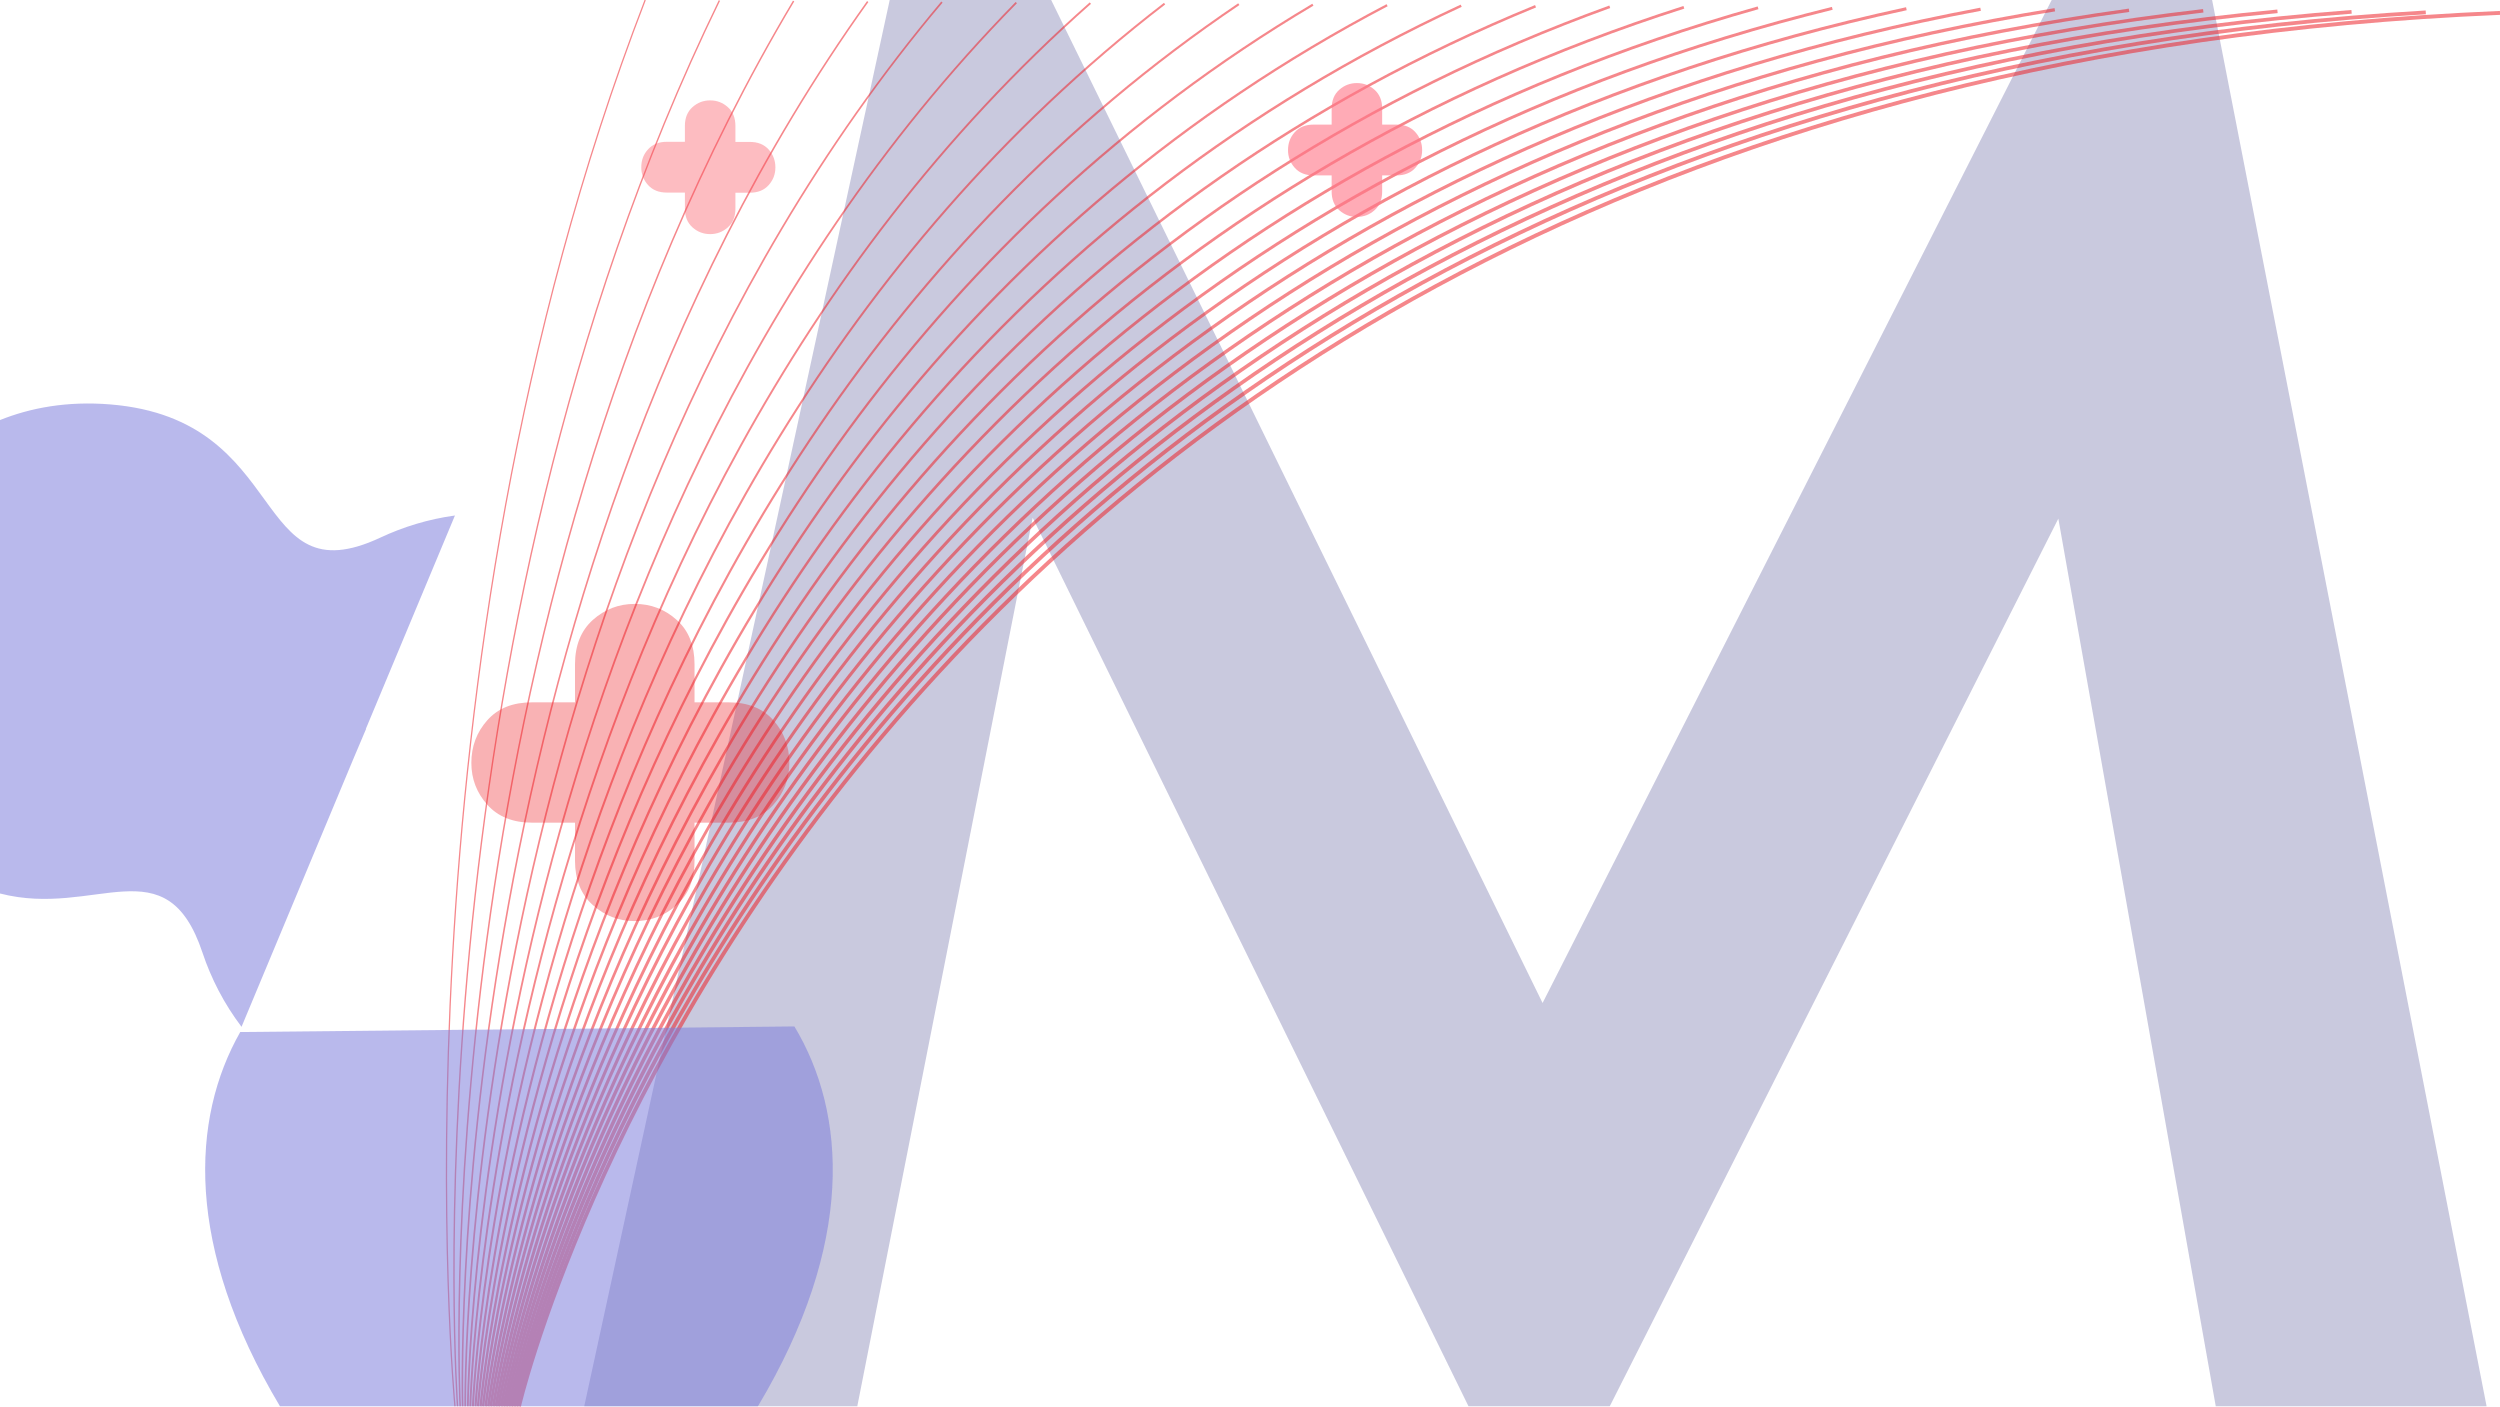
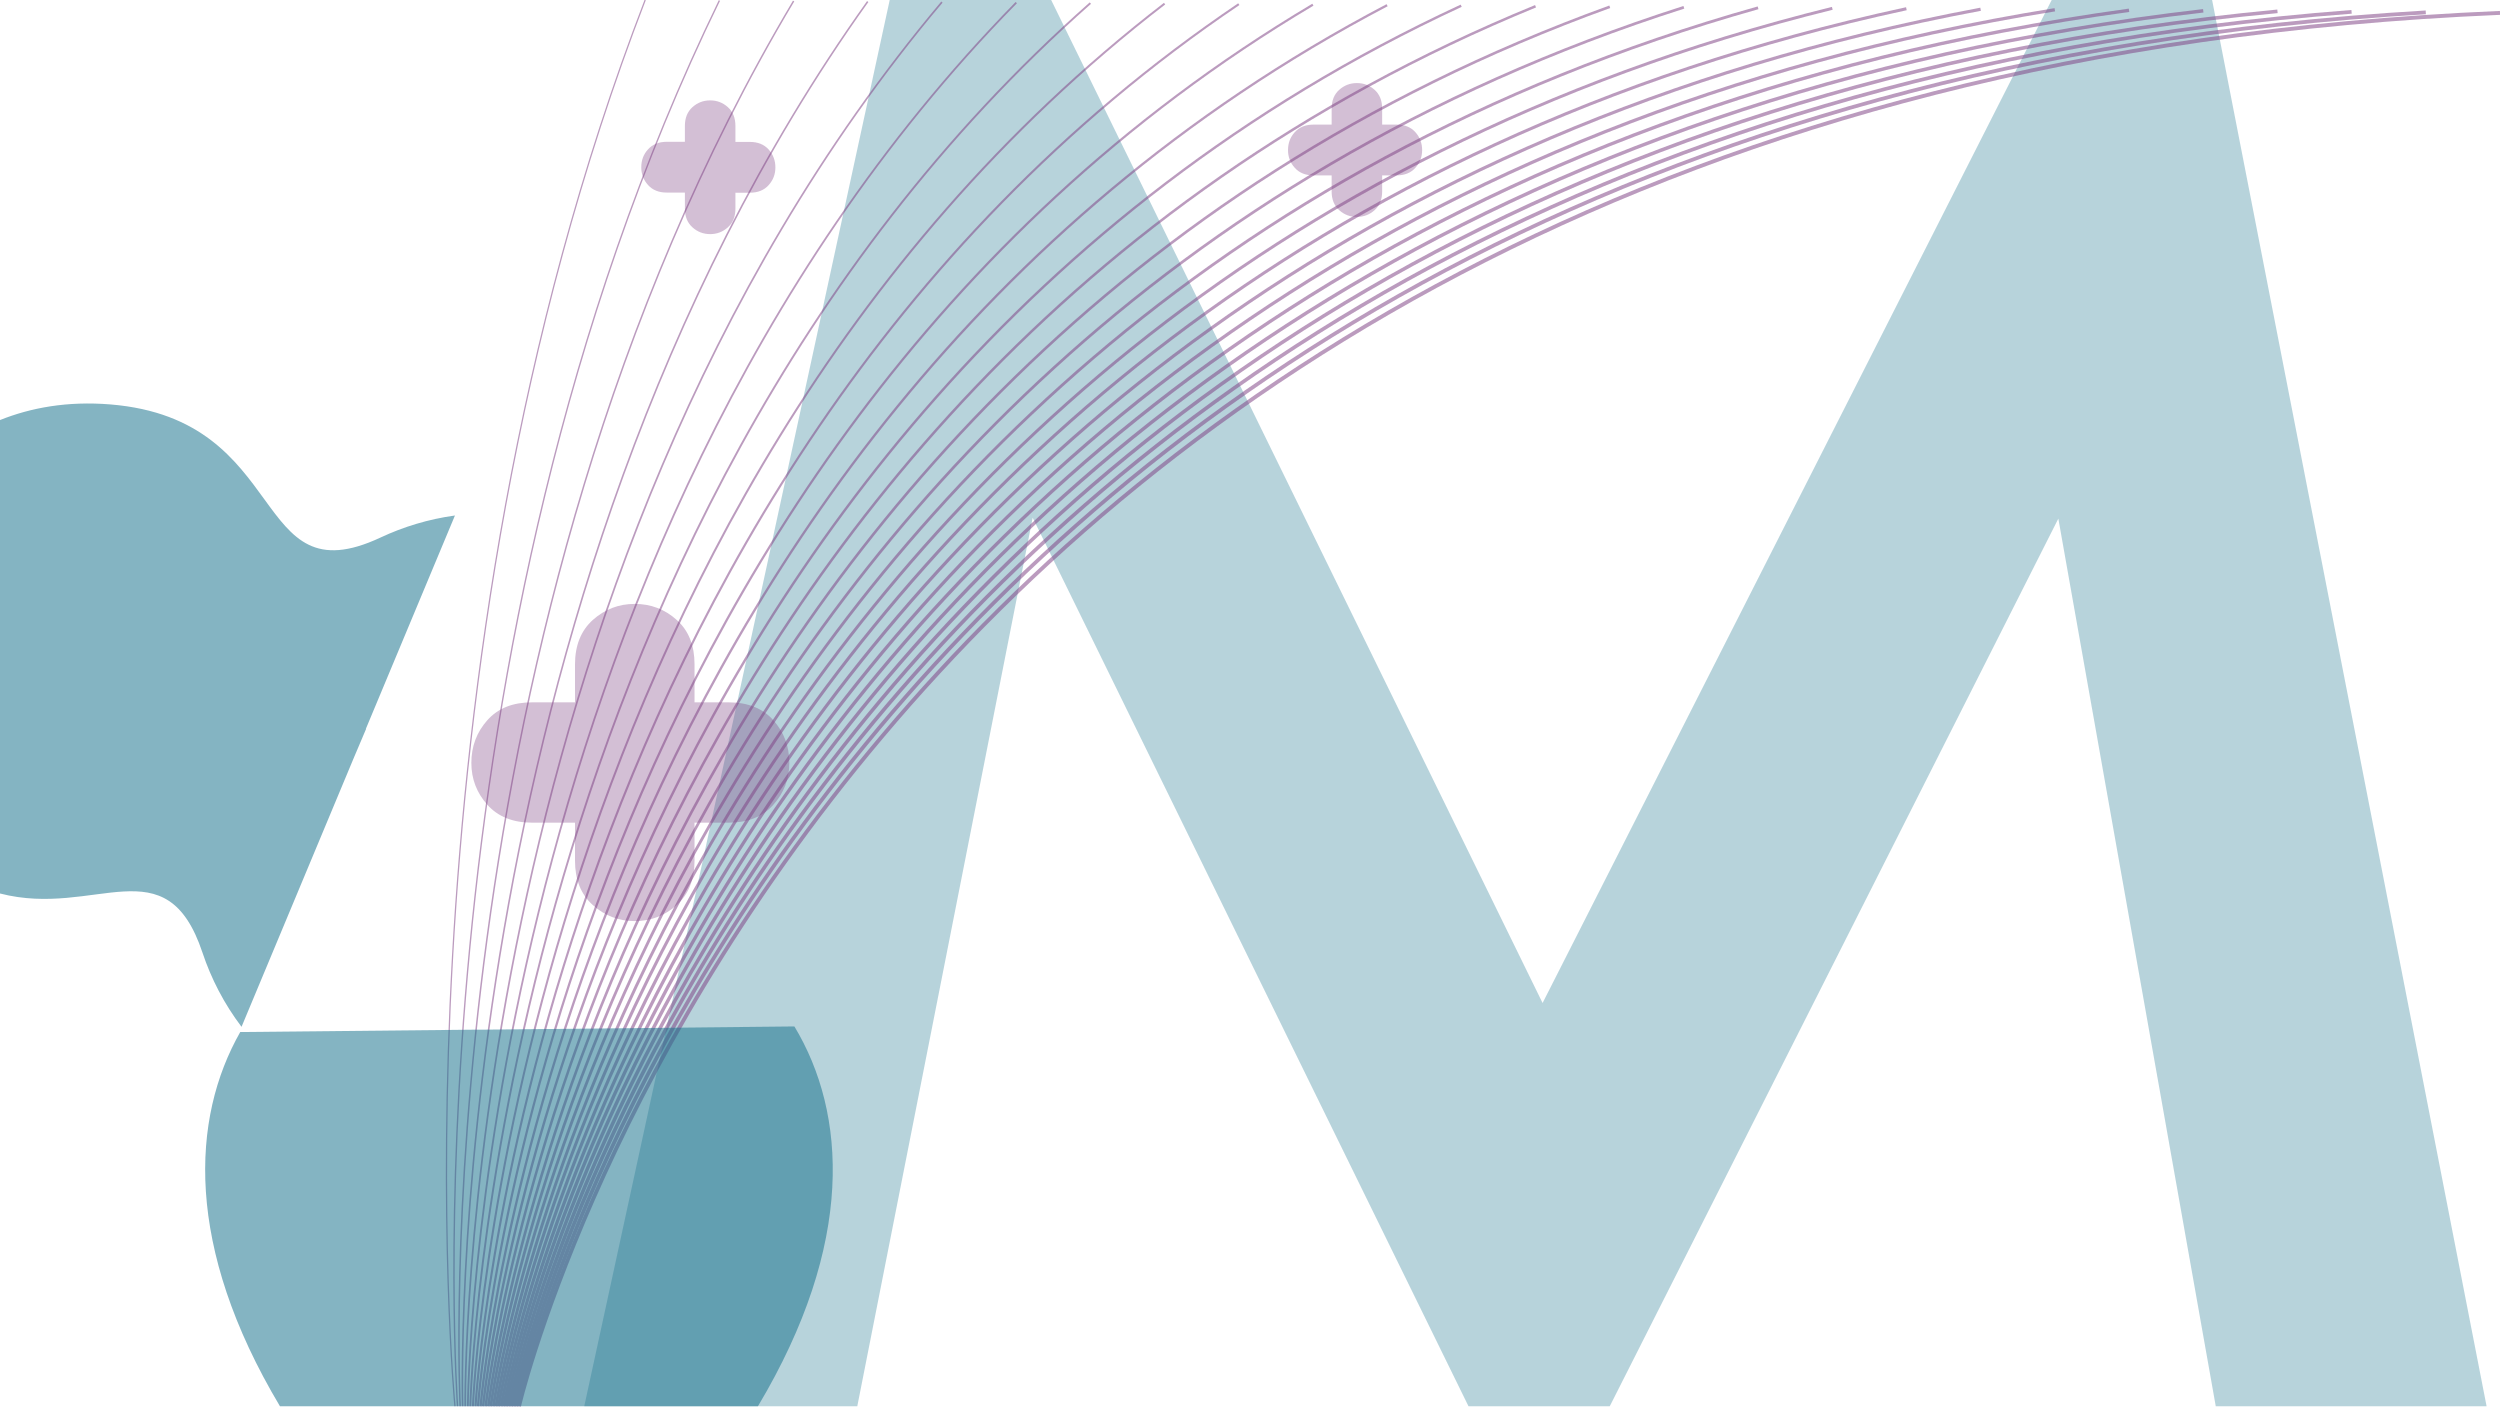
<svg xmlns="http://www.w3.org/2000/svg" version="1.1" id="Layer_1" x="0px" y="0px" viewBox="0 0 1920 1080" style="enable-background:new 0 0 1920 1080;" xml:space="preserve">
-   <style type="text/css">
- 	.st0{opacity:0.31;fill:#505096;enable-background:new    ;}
- 	.st1{opacity:0.53;}
- 	.st2{fill:none;stroke:#ED1C24;stroke-miterlimit:10;}
- 	.st3{fill:none;stroke:#ED1C24;stroke-width:1.08;stroke-miterlimit:10;}
- 	.st4{fill:none;stroke:#ED1C24;stroke-width:1.16;stroke-miterlimit:10;}
- 	.st5{fill:none;stroke:#ED1C24;stroke-width:1.24;stroke-miterlimit:10;}
- 	.st6{fill:none;stroke:#ED1C24;stroke-width:1.32;stroke-miterlimit:10;}
- 	.st7{fill:none;stroke:#ED1C24;stroke-width:1.4;stroke-miterlimit:10;}
- 	.st8{fill:none;stroke:#ED1C24;stroke-width:1.48;stroke-miterlimit:10;}
- 	.st9{fill:none;stroke:#ED1C24;stroke-width:1.56;stroke-miterlimit:10;}
- 	.st10{fill:none;stroke:#ED1C24;stroke-width:1.64;stroke-miterlimit:10;}
- 	.st11{fill:none;stroke:#ED1C24;stroke-width:1.72;stroke-miterlimit:10;}
- 	.st12{fill:none;stroke:#ED1C24;stroke-width:1.8;stroke-miterlimit:10;}
- 	.st13{fill:none;stroke:#ED1C24;stroke-width:1.88;stroke-miterlimit:10;}
- 	.st14{fill:none;stroke:#ED1C24;stroke-width:1.96;stroke-miterlimit:10;}
- 	.st15{fill:none;stroke:#ED1C24;stroke-width:2.04;stroke-miterlimit:10;}
- 	.st16{fill:none;stroke:#ED1C24;stroke-width:2.12;stroke-miterlimit:10;}
- 	.st17{fill:none;stroke:#ED1C24;stroke-width:2.2;stroke-miterlimit:10;}
- 	.st18{fill:none;stroke:#ED1C24;stroke-width:2.28;stroke-miterlimit:10;}
- 	.st19{fill:none;stroke:#ED1C24;stroke-width:2.36;stroke-miterlimit:10;}
- 	.st20{fill:none;stroke:#ED1C24;stroke-width:2.44;stroke-miterlimit:10;}
- 	.st21{fill:none;stroke:#ED1C24;stroke-width:2.52;stroke-miterlimit:10;}
- 	.st22{fill:none;stroke:#ED1C24;stroke-width:2.6;stroke-miterlimit:10;}
- 	.st23{fill:none;stroke:#ED1C24;stroke-width:2.68;stroke-miterlimit:10;}
- 	.st24{fill:none;stroke:#ED1C24;stroke-width:2.76;stroke-miterlimit:10;}
- 	.st25{fill:none;stroke:#ED1C24;stroke-width:2.84;stroke-miterlimit:10;}
- 	.st26{fill:none;stroke:#ED1C24;stroke-width:2.92;stroke-miterlimit:10;}
- 	.st27{fill:none;stroke:#ED1C24;stroke-width:3;stroke-miterlimit:10;}
- 	.st28{opacity:0.53;fill:#7B7BDB;}
- 	.st29{opacity:0.34;fill:#ED1C24;}
- 	.st30{opacity:0.38;fill:#F9505D;}
- 	.st31{opacity:0.61;fill:#FF7687;}
- </style>
-   <polygon class="st0" points="1698.9,0 1575.7,0 1184.7,770.3 807.3,0 683.3,0 448.7,1080 658.4,1080 793.1,397.6 1127.8,1080   1236.3,1080 1580.8,398.3 1701.7,1080 1909.7,1080 " />
-   <g class="st1">
-     <path class="st2" d="M349.4,1080c0,0-53.5-562.4,146.1-1080" />
-     <path class="st3" d="M351.4,1080c0,0-41.9-580.5,201.1-1079.6" />
-     <path class="st4" d="M353.4,1080c0,0-30.3-598.7,256.1-1079.2" />
-     <path class="st5" d="M355.3,1080c0,0-18.7-616.8,311.1-1078.8" />
-     <path class="st6" d="M357.3,1080c0,0-7-635,366.1-1078.4" />
-     <path class="st7" d="M359.3,1080c0,0,4.6-653.1,421.2-1078" />
-     <path class="st8" d="M361.2,1080c0,0,16.2-671.2,476.2-1077.6" />
-     <path class="st9" d="M363.2,1080c0,0,27.8-689.4,531.2-1077.2" />
-     <path class="st10" d="M365.2,1080c0,0,39.5-707.5,586.2-1076.8" />
-     <path class="st11" d="M367.1,1080c0,0,51.1-725.7,641.2-1076.4" />
-     <path class="st12" d="M369.1,1080c0,0,62.7-743.8,696.2-1076" />
-     <path class="st13" d="M371,1080c0,0,74.3-761.9,751.2-1075.6" />
-     <path class="st14" d="M373,1080c0,0,85.9-780.1,806.3-1075.2" />
-     <path class="st15" d="M375,1080c0,0,97.6-798.2,861.3-1074.8" />
-     <path class="st16" d="M376.9,1080c0,0,109.2-816.4,916.3-1074.4" />
-     <path class="st17" d="M378.9,1080c0,0,120.8-834.5,971.3-1074" />
-     <path class="st18" d="M380.9,1080c0,0,132.4-852.6,1026.3-1073.6" />
-     <path class="st19" d="M382.8,1080c0,0,144-870.8,1081.3-1073.3" />
-     <path class="st20" d="M384.8,1080c0,0,155.7-888.9,1136.3-1072.9" />
-     <path class="st21" d="M386.8,1080c0,0,167.3-907.1,1191.3-1072.5" />
-     <path class="st22" d="M388.7,1080c0,0,178.9-925.2,1246.4-1072.1" />
-     <path class="st23" d="M390.7,1080c0,0,190.5-943.3,1301.4-1071.7" />
-     <path class="st24" d="M392.7,1080c0,0,202.2-961.5,1356.4-1071.3" />
-     <path class="st25" d="M394.6,1080c0,0,213.8-979.6,1411.4-1070.9" />
-     <path class="st26" d="M396.6,1080C396.6,1080,622,82.2,1863,9.5" />
-     <path class="st27" d="M398.6,1080c0,0,237-1015.9,1521.4-1070.1" />
+   <polygon style="opacity:0.31;fill:#17718C;enable-background:new    ;" points="1698.9,0 1575.7,0 1184.7,770.3 807.3,0 683.3,0   448.7,1080 658.4,1080 793.1,397.6 1127.8,1080 1236.3,1080 1580.8,398.3 1701.7,1080 1909.7,1080 " />
+   <g style="opacity:0.53;">
+     <path style="fill:none;stroke:#7F4285;stroke-miterlimit:10;" d="M349.4,1080c0,0-53.5-562.4,146.1-1080" />
+     <path style="fill:none;stroke:#7F4285;stroke-width:1.08;stroke-miterlimit:10;" d="M351.4,1080c0,0-41.9-580.5,201.1-1079.6" />
+     <path style="fill:none;stroke:#7F4285;stroke-width:1.16;stroke-miterlimit:10;" d="M353.4,1080c0,0-30.3-598.7,256.1-1079.2" />
+     <path style="fill:none;stroke:#7F4285;stroke-width:1.24;stroke-miterlimit:10;" d="M355.3,1080c0,0-18.7-616.8,311.1-1078.8" />
+     <path style="fill:none;stroke:#7F4285;stroke-width:1.32;stroke-miterlimit:10;" d="M357.3,1080c0,0-7-635,366.1-1078.4" />
+     <path style="fill:none;stroke:#7F4285;stroke-width:1.4;stroke-miterlimit:10;" d="M359.3,1080c0,0,4.6-653.1,421.2-1078" />
+     <path style="fill:none;stroke:#7F4285;stroke-width:1.48;stroke-miterlimit:10;" d="M361.2,1080c0,0,16.2-671.2,476.2-1077.6" />
+     <path style="fill:none;stroke:#7F4285;stroke-width:1.56;stroke-miterlimit:10;" d="M363.2,1080c0,0,27.8-689.4,531.2-1077.2" />
+     <path style="fill:none;stroke:#7F4285;stroke-width:1.64;stroke-miterlimit:10;" d="M365.2,1080c0,0,39.5-707.5,586.2-1076.8" />
+     <path style="fill:none;stroke:#7F4285;stroke-width:1.72;stroke-miterlimit:10;" d="M367.1,1080c0,0,51.1-725.7,641.2-1076.4" />
+     <path style="fill:none;stroke:#7F4285;stroke-width:1.8;stroke-miterlimit:10;" d="M369.1,1080c0,0,62.7-743.8,696.2-1076" />
+     <path style="fill:none;stroke:#7F4285;stroke-width:1.88;stroke-miterlimit:10;" d="M371,1080c0,0,74.3-761.9,751.2-1075.6" />
+     <path style="fill:none;stroke:#7F4285;stroke-width:1.96;stroke-miterlimit:10;" d="M373,1080c0,0,85.9-780.1,806.3-1075.2" />
+     <path style="fill:none;stroke:#7F4285;stroke-width:2.04;stroke-miterlimit:10;" d="M375,1080c0,0,97.6-798.2,861.3-1074.8" />
+     <path style="fill:none;stroke:#7F4285;stroke-width:2.12;stroke-miterlimit:10;" d="M376.9,1080c0,0,109.2-816.4,916.3-1074.4" />
+     <path style="fill:none;stroke:#7F4285;stroke-width:2.2;stroke-miterlimit:10;" d="M378.9,1080c0,0,120.8-834.5,971.3-1074" />
+     <path style="fill:none;stroke:#7F4285;stroke-width:2.28;stroke-miterlimit:10;" d="M380.9,1080c0,0,132.4-852.6,1026.3-1073.6" />
+     <path style="fill:none;stroke:#7F4285;stroke-width:2.36;stroke-miterlimit:10;" d="M382.8,1080c0,0,144-870.8,1081.3-1073.3" />
+     <path style="fill:none;stroke:#7F4285;stroke-width:2.44;stroke-miterlimit:10;" d="M384.8,1080c0,0,155.7-888.9,1136.3-1072.9" />
+     <path style="fill:none;stroke:#7F4285;stroke-width:2.52;stroke-miterlimit:10;" d="M386.8,1080c0,0,167.3-907.1,1191.3-1072.5" />
+     <path style="fill:none;stroke:#7F4285;stroke-width:2.6;stroke-miterlimit:10;" d="M388.7,1080c0,0,178.9-925.2,1246.4-1072.1" />
+     <path style="fill:none;stroke:#7F4285;stroke-width:2.68;stroke-miterlimit:10;" d="M390.7,1080c0,0,190.5-943.3,1301.4-1071.7" />
+     <path style="fill:none;stroke:#7F4285;stroke-width:2.76;stroke-miterlimit:10;" d="M392.7,1080c0,0,202.2-961.5,1356.4-1071.3" />
+     <path style="fill:none;stroke:#7F4285;stroke-width:2.84;stroke-miterlimit:10;" d="M394.6,1080c0,0,213.8-979.6,1411.4-1070.9" />
+     <path style="fill:none;stroke:#7F4285;stroke-width:2.92;stroke-miterlimit:10;" d="M396.6,1080C396.6,1080,622,82.2,1863,9.5" />
+     <path style="fill:none;stroke:#7F4285;stroke-width:3;stroke-miterlimit:10;" d="M398.6,1080c0,0,237-1015.9,1521.4-1070.1" />
  </g>
-   <path class="st28" d="M292.3,412.8C191.6,460,224.6,322.1,84.8,310.6c-33-2.7-61.1,2.5-84.8,12v363.6c73.4,19,127.6-38.2,155.5,45.4  c6.6,19.8,16.5,39.2,30,57l85.9-205.8l9.8-23.1c-0.1,0-0.1,0-0.2,0l68.4-163.8C329,398.7,309.8,404.6,292.3,412.8z" />
-   <path class="st28" d="M369.7,790.8H363l0,0l-178.5,1.8c-37.8,66.5-42.7,164.7,30.5,287.4h367.1c74.8-125.3,68.1-225.1,28-291.7  L369.7,790.8z" />
-   <path class="st29" d="M533.4,660.9c0,14.6-4.6,26-13.7,34.2c-9.2,8.2-19.9,12.3-32.2,12.3c-12.3,0-23.1-4.1-32.2-12.3  c-9.2-8.2-13.7-19.6-13.7-34.2v-29.1h-33.1c-14.6,0-26-4.6-34.2-13.7c-8.2-9.2-12.3-19.9-12.3-32.2c0-12.7,4.1-23.6,12.3-32.8  c8.2-9.2,19.6-13.7,34.2-13.7h33.1v-29.1c0-14.6,4.6-26,13.7-34.2c9.2-8.2,19.9-12.3,32.2-12.3c12.3,0,23.1,4.1,32.2,12.3  c9.2,8.2,13.7,19.6,13.7,34.2v29.1h26.3c14.6,0,26,4.6,34.2,13.7c8.2,9.2,12.3,20.1,12.3,32.8c0,12.3-4.1,23.1-12.3,32.2  c-8.2,9.2-19.6,13.7-34.2,13.7h-26.3V660.9z" />
-   <path class="st30" d="M564.8,160.2c0,6.1-1.9,10.9-5.8,14.4c-3.9,3.5-8.4,5.2-13.6,5.2s-9.7-1.7-13.6-5.2c-3.9-3.5-5.8-8.3-5.8-14.4  v-12.3h-13.9c-6.1,0-10.9-1.9-14.4-5.8c-3.5-3.9-5.2-8.4-5.2-13.6c0-5.4,1.7-10,5.2-13.8c3.5-3.9,8.3-5.8,14.4-5.8H526V96.7  c0-6.1,1.9-10.9,5.8-14.4c3.9-3.5,8.4-5.2,13.6-5.2s9.7,1.7,13.6,5.2c3.9,3.5,5.8,8.3,5.8,14.4V109h11.1c6.1,0,10.9,1.9,14.4,5.8  s5.2,8.5,5.2,13.8c0,5.2-1.7,9.7-5.2,13.6c-3.5,3.9-8.3,5.8-14.4,5.8h-11.1V160.2z" />
-   <path class="st31" d="M1061.5,147c0,6.1-1.9,10.9-5.8,14.4s-8.4,5.2-13.6,5.2s-9.7-1.7-13.6-5.2s-5.8-8.3-5.8-14.4v-12.3h-13.9  c-6.1,0-10.9-1.9-14.4-5.8c-3.5-3.9-5.2-8.4-5.2-13.6c0-5.4,1.7-10,5.2-13.8c3.5-3.9,8.3-5.8,14.4-5.8h13.9V83.4  c0-6.1,1.9-10.9,5.8-14.4s8.4-5.2,13.6-5.2s9.7,1.7,13.6,5.2s5.8,8.3,5.8,14.4v12.3h11.1c6.1,0,10.9,1.9,14.4,5.8s5.2,8.5,5.2,13.8  c0,5.2-1.7,9.7-5.2,13.6c-3.5,3.9-8.3,5.8-14.4,5.8h-11.1V147z" />
+   <path style="opacity:0.53;fill:#17718C;enable-background:new    ;" d="M292.3,412.8C191.6,460,224.6,322.1,84.8,310.6  c-33-2.7-61.1,2.5-84.8,12v363.6c73.4,19,127.6-38.2,155.5,45.4c6.6,19.8,16.5,39.2,30,57l85.9-205.8l9.8-23.1c-0.1,0-0.1,0-0.2,0  l68.4-163.8C329,398.7,309.8,404.6,292.3,412.8z" />
+   <path style="opacity:0.53;fill:#17718C;enable-background:new    ;" d="M369.7,790.8H363l0,0l-178.5,1.8  c-37.8,66.5-42.7,164.7,30.5,287.4h367.1c74.8-125.3,68.1-225.1,28-291.7L369.7,790.8z" />
+   <path style="opacity:0.34;fill:#7F4285;enable-background:new    ;" d="M533.4,660.9c0,14.6-4.6,26-13.7,34.2  c-9.2,8.2-19.9,12.3-32.2,12.3c-12.3,0-23.1-4.1-32.2-12.3c-9.2-8.2-13.7-19.6-13.7-34.2v-29.1h-33.1c-14.6,0-26-4.6-34.2-13.7  c-8.2-9.2-12.3-19.9-12.3-32.2c0-12.7,4.1-23.6,12.3-32.8c8.2-9.2,19.6-13.7,34.2-13.7h33.1v-29.1c0-14.6,4.6-26,13.7-34.2  c9.2-8.2,19.9-12.3,32.2-12.3c12.3,0,23.1,4.1,32.2,12.3c9.2,8.2,13.7,19.6,13.7,34.2v29.1h26.3c14.6,0,26,4.6,34.2,13.7  c8.2,9.2,12.3,20.1,12.3,32.8c0,12.3-4.1,23.1-12.3,32.2c-8.2,9.2-19.6,13.7-34.2,13.7h-26.3V660.9z" />
+   <path style="opacity:0.34;fill:#7F4285;enable-background:new    ;" d="M564.8,160.2c0,6.1-1.9,10.9-5.8,14.4  c-3.9,3.5-8.4,5.2-13.6,5.2s-9.7-1.7-13.6-5.2c-3.9-3.5-5.8-8.3-5.8-14.4v-12.3h-13.9c-6.1,0-10.9-1.9-14.4-5.8  c-3.5-3.9-5.2-8.4-5.2-13.6c0-5.4,1.7-10,5.2-13.8c3.5-3.9,8.3-5.8,14.4-5.8H526V96.7c0-6.1,1.9-10.9,5.8-14.4  c3.9-3.5,8.4-5.2,13.6-5.2s9.7,1.7,13.6,5.2c3.9,3.5,5.8,8.3,5.8,14.4V109h11.1c6.1,0,10.9,1.9,14.4,5.8s5.2,8.5,5.2,13.8  c0,5.2-1.7,9.7-5.2,13.6c-3.5,3.9-8.3,5.8-14.4,5.8h-11.1L564.8,160.2L564.8,160.2z" />
+   <path style="opacity:0.34;fill:#7F4285;enable-background:new    ;" d="M1061.5,147c0,6.1-1.9,10.9-5.8,14.4s-8.4,5.2-13.6,5.2  s-9.7-1.7-13.6-5.2s-5.8-8.3-5.8-14.4v-12.3h-13.9c-6.1,0-10.9-1.9-14.4-5.8c-3.5-3.9-5.2-8.4-5.2-13.6c0-5.4,1.7-10,5.2-13.8  c3.5-3.9,8.3-5.8,14.4-5.8h13.9V83.4c0-6.1,1.9-10.9,5.8-14.4s8.4-5.2,13.6-5.2s9.7,1.7,13.6,5.2s5.8,8.3,5.8,14.4v12.3h11.1  c6.1,0,10.9,1.9,14.4,5.8s5.2,8.5,5.2,13.8c0,5.2-1.7,9.7-5.2,13.6c-3.5,3.9-8.3,5.8-14.4,5.8h-11.1V147z" />
</svg>
